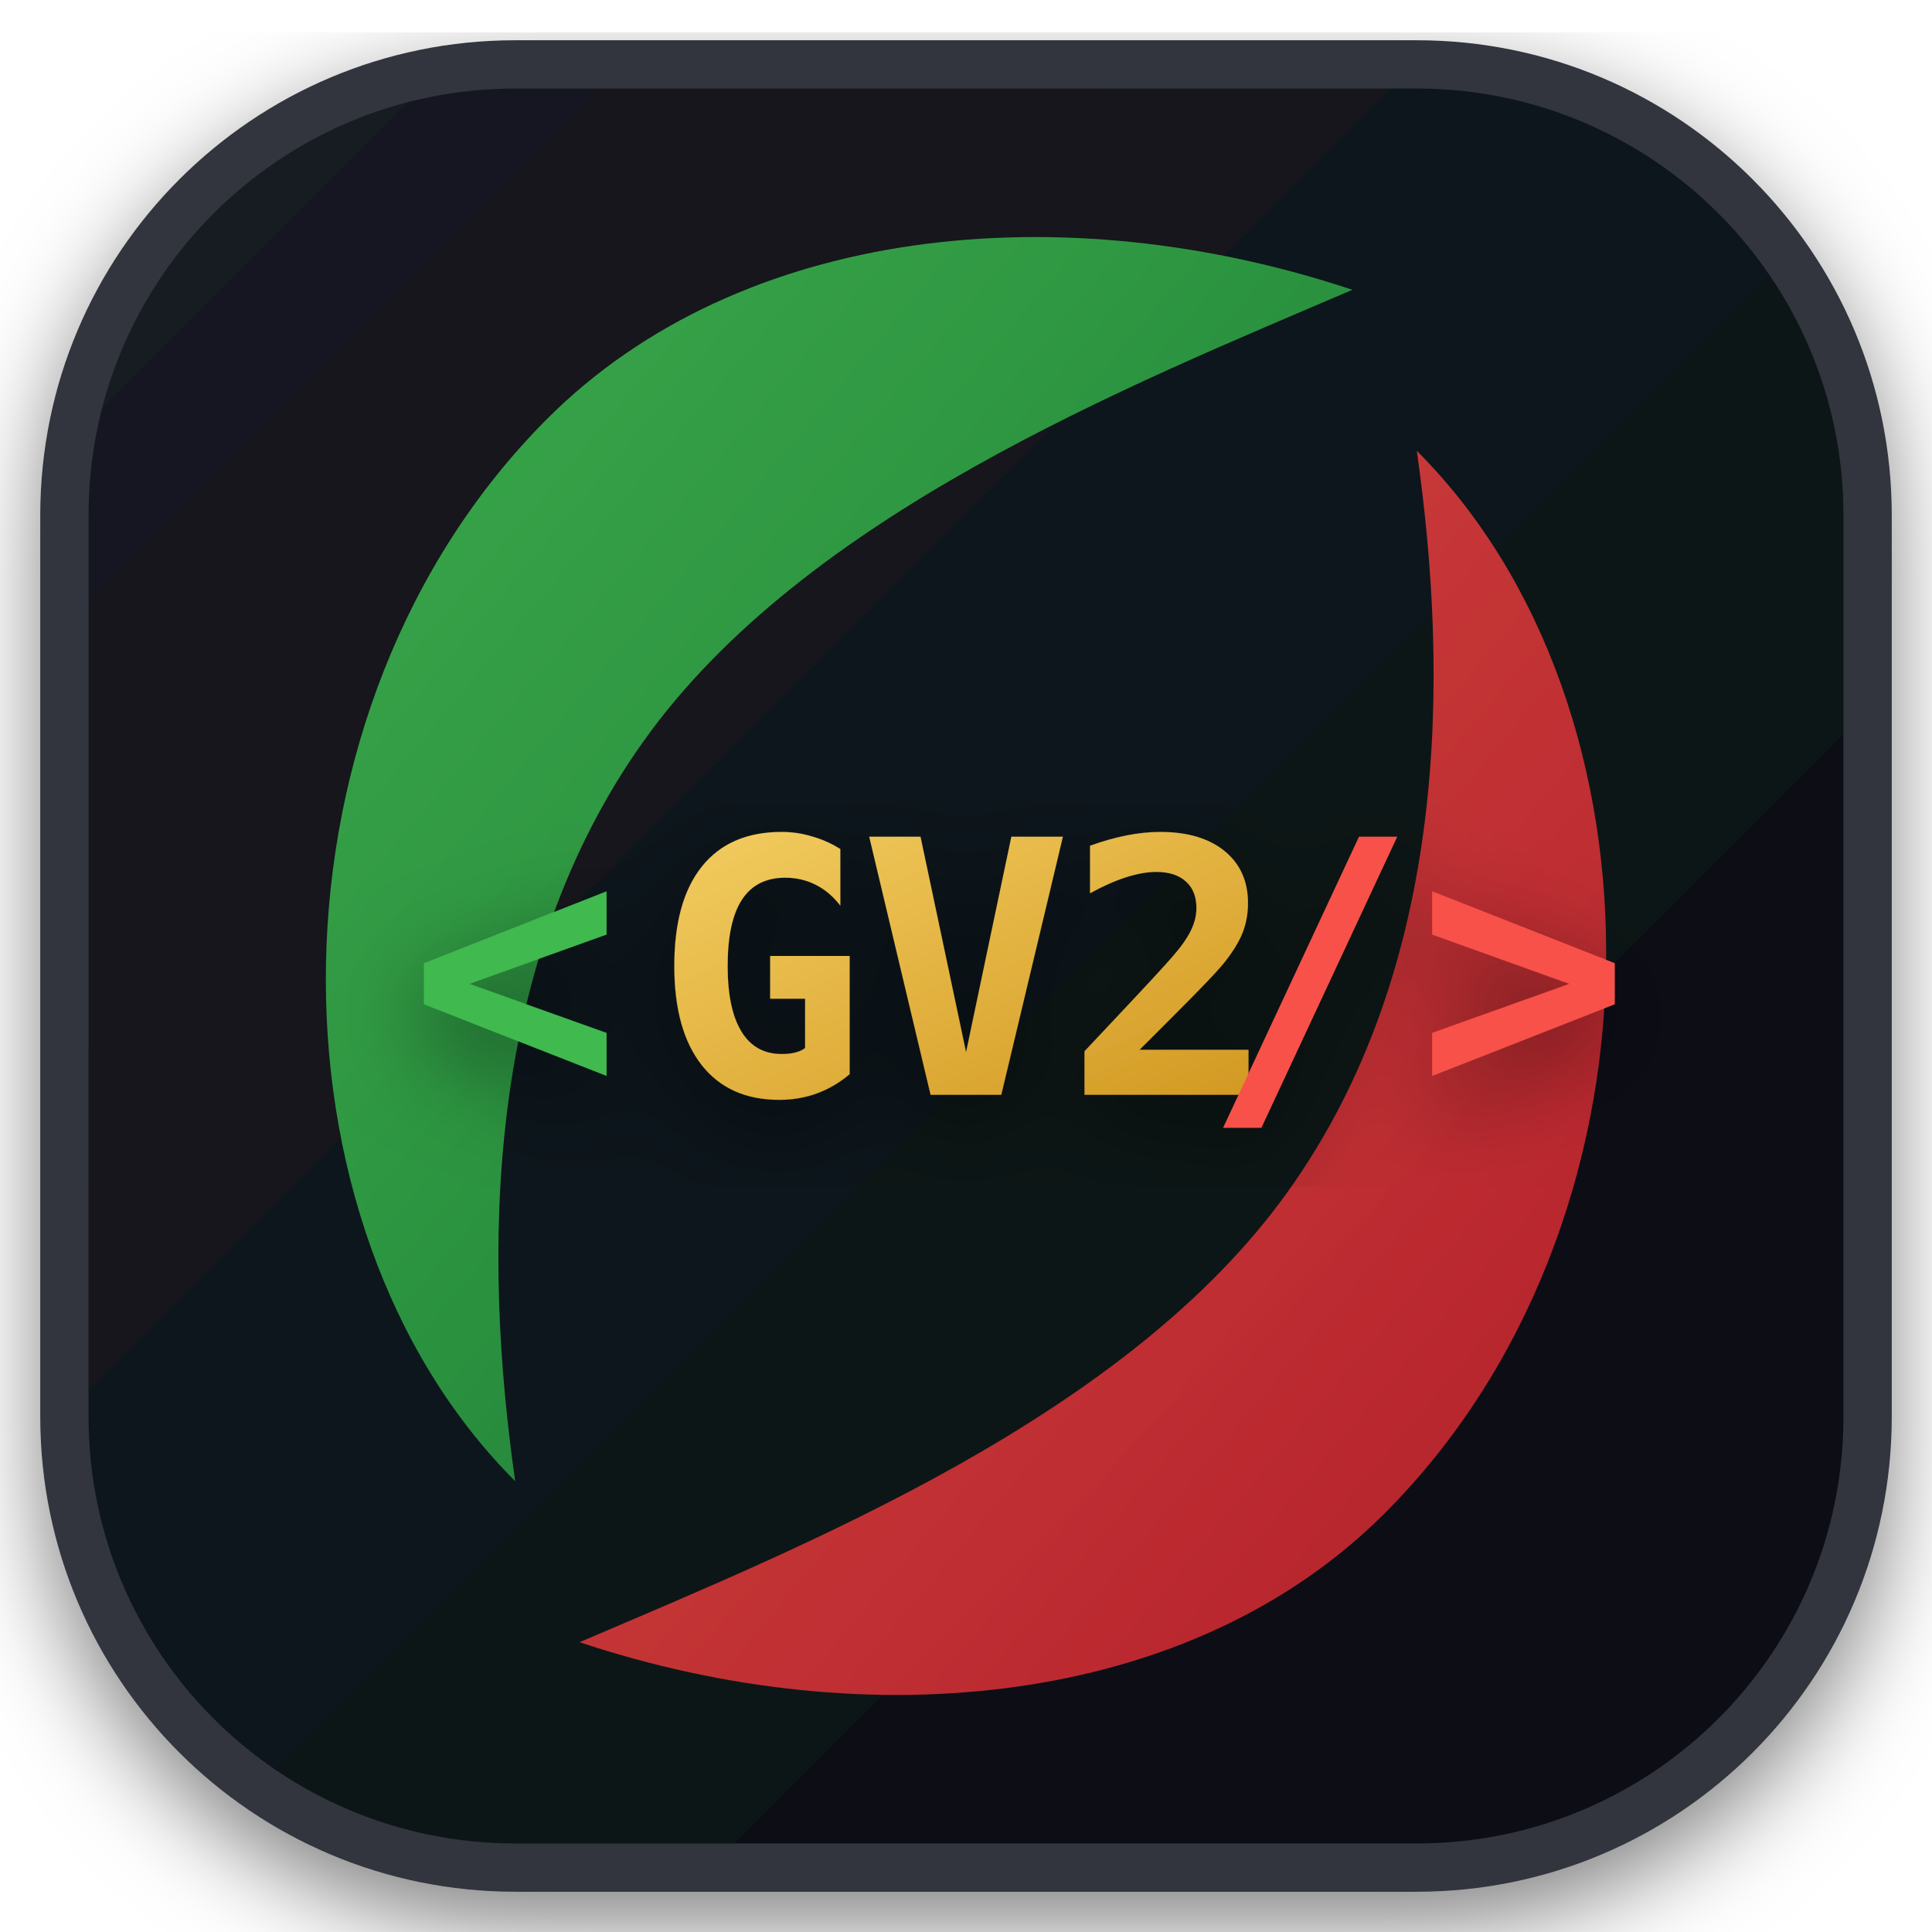
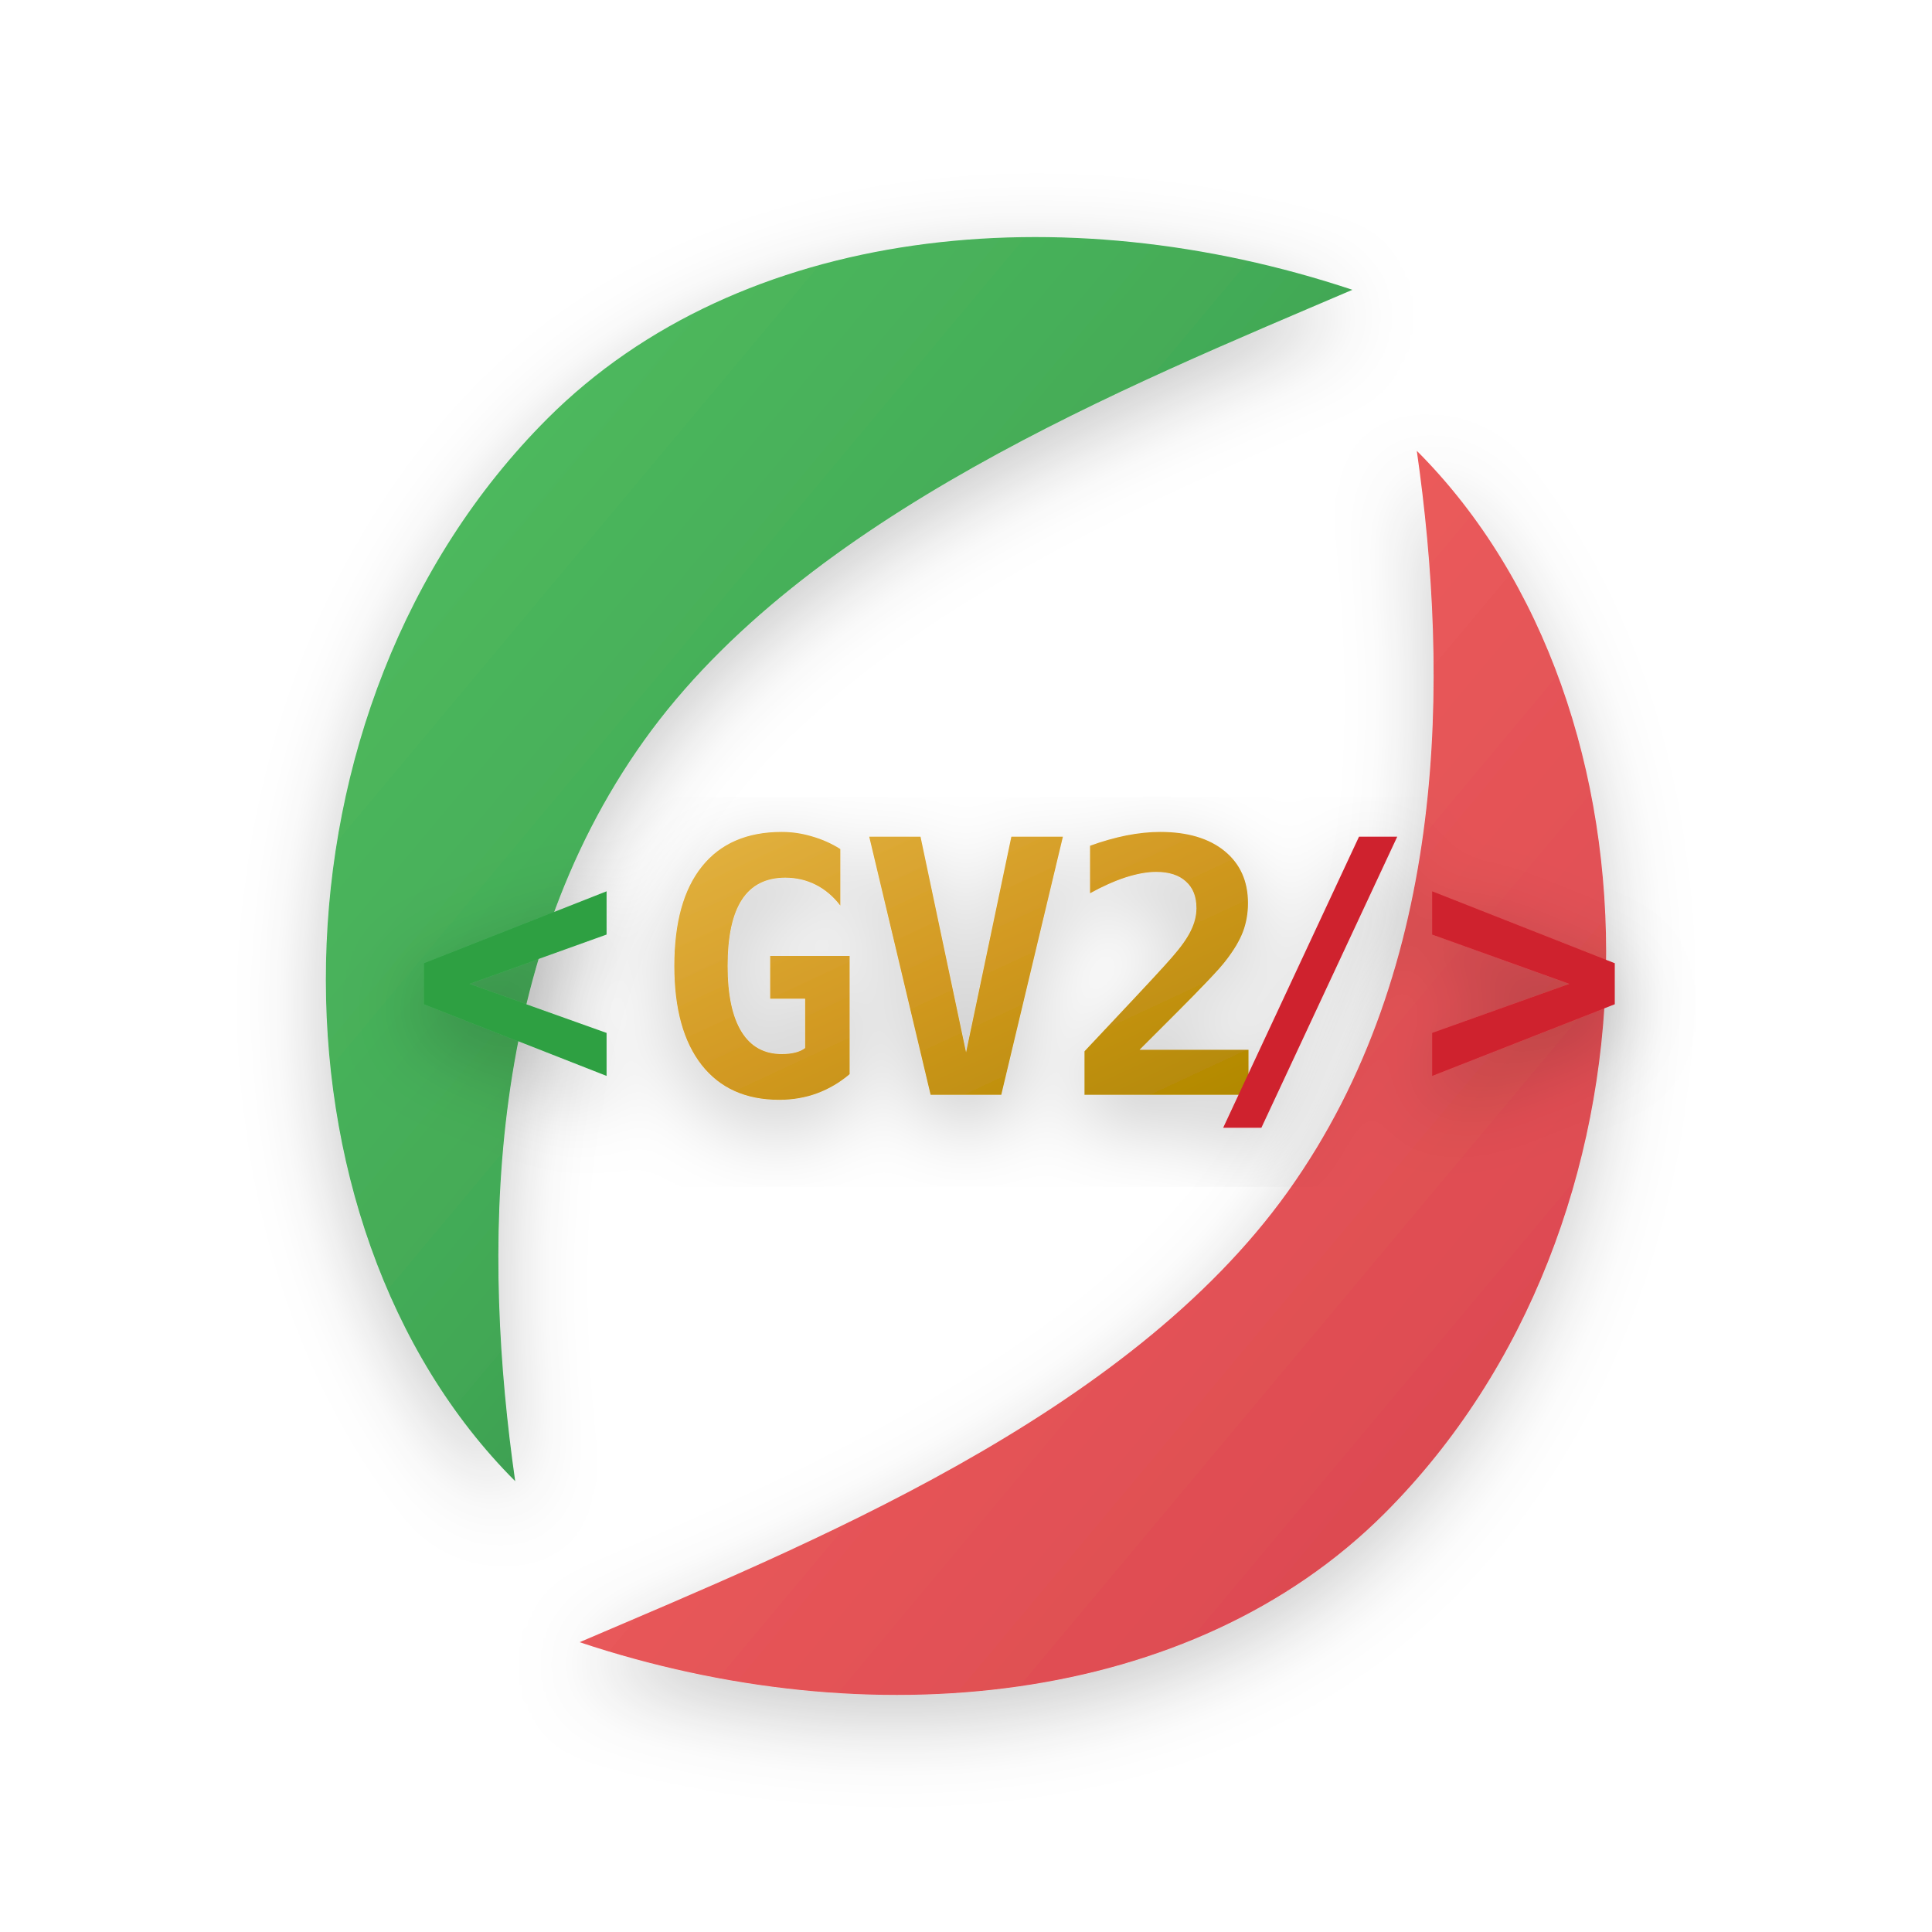
<svg xmlns="http://www.w3.org/2000/svg" viewBox="0 0 120 120" width="100%" height="100%">
  <defs>
-     <linearGradient id="bgGrad" x1="0%" y1="0%" x2="100%" y2="100%">
-       <stop offset="0%" stop-color="#161b22" />
-       <stop offset="100%" stop-color="#0a0d12" />
-     </linearGradient>
    <linearGradient id="emeraldGrad" x1="0%" y1="0%" x2="100%" y2="100%">
      <stop offset="0%" stop-color="#3fb950" />
      <stop offset="50%" stop-color="#2ea043" />
      <stop offset="100%" stop-color="#196c2e" />
    </linearGradient>
    <linearGradient id="rubyGrad" x1="0%" y1="0%" x2="100%" y2="100%">
      <stop offset="0%" stop-color="#f85149" />
      <stop offset="100%" stop-color="#cf222e" />
    </linearGradient>
    <linearGradient id="goldGrad" x1="0%" y1="0%" x2="100%" y2="100%">
-       <stop offset="0%" stop-color="#f2cc60" />
-       <stop offset="50%" stop-color="#e3b341" />
-       <stop offset="100%" stop-color="#d29922" />
+       <stop offset="0%" stop-color="#e3b341" />
+       <stop offset="50%" stop-color="#d29922" />
+       <stop offset="100%" stop-color="#b08800" />
    </linearGradient>
    <filter id="subtleGlow" x="-20%" y="-20%" width="140%" height="140%">
-       <feDropShadow dx="0" dy="2" stdDeviation="3" flood-color="#000000" flood-opacity="0.5" />
+       <feDropShadow dx="0" dy="1.5" stdDeviation="2.5" flood-color="#000000" flood-opacity="0.25" />
    </filter>
  </defs>
-   <rect x="4" y="4" width="112" height="112" rx="28" fill="url(#bgGrad)" stroke="#30363d" stroke-width="3" filter="url(#subtleGlow)" />
-   <path d="M 32 92 C 16 76 16 44 34 26 C 46 14 66 12 84 18 C 70 24 50 32 40 46 C 30 60 30 78 32 92 Z" fill="url(#emeraldGrad)" opacity="0.9" />
-   <path d="M 88 28 C 104 44 104 76 86 94 C 74 106 54 108 36 102 C 50 96 70 88 80 74 C 90 60 90 42 88 28 Z" fill="url(#rubyGrad)" opacity="0.85" />
+   <path d="M 32 92 C 16 76 16 44 34 26 C 46 14 66 12 84 18 C 70 24 50 32 40 46 C 30 60 30 78 32 92 Z" fill="url(#emeraldGrad)" opacity="0.9" filter="url(#subtleGlow)" />
+   <path d="M 88 28 C 104 44 104 76 86 94 C 74 106 54 108 36 102 C 50 96 70 88 80 74 C 90 60 90 42 88 28 Z" fill="url(#rubyGrad)" opacity="0.85" filter="url(#subtleGlow)" />
  <g filter="url(#subtleGlow)">
-     <text x="32" y="68" font-family="ui-monospace, SFMono-Regular, Menlo, Consolas, monospace" font-size="22" font-weight="900" fill="#3fb950" text-anchor="middle">&lt;</text>
+     <text x="32" y="68" font-family="ui-monospace, SFMono-Regular, Menlo, Consolas, monospace" font-size="22" font-weight="900" fill="#2ea043" text-anchor="middle">&lt;</text>
    <text x="60" y="68" font-family="ui-monospace, SFMono-Regular, Menlo, Consolas, monospace" font-size="22" font-weight="900" fill="url(#goldGrad)" text-anchor="middle" letter-spacing="-0.5px">GV2</text>
-     <text x="88" y="68" font-family="ui-monospace, SFMono-Regular, Menlo, Consolas, monospace" font-size="22" font-weight="900" fill="#f85149" text-anchor="middle">/&gt;</text>
+     <text x="88" y="68" font-family="ui-monospace, SFMono-Regular, Menlo, Consolas, monospace" font-size="22" font-weight="900" fill="#cf222e" text-anchor="middle">/&gt;</text>
  </g>
</svg>
